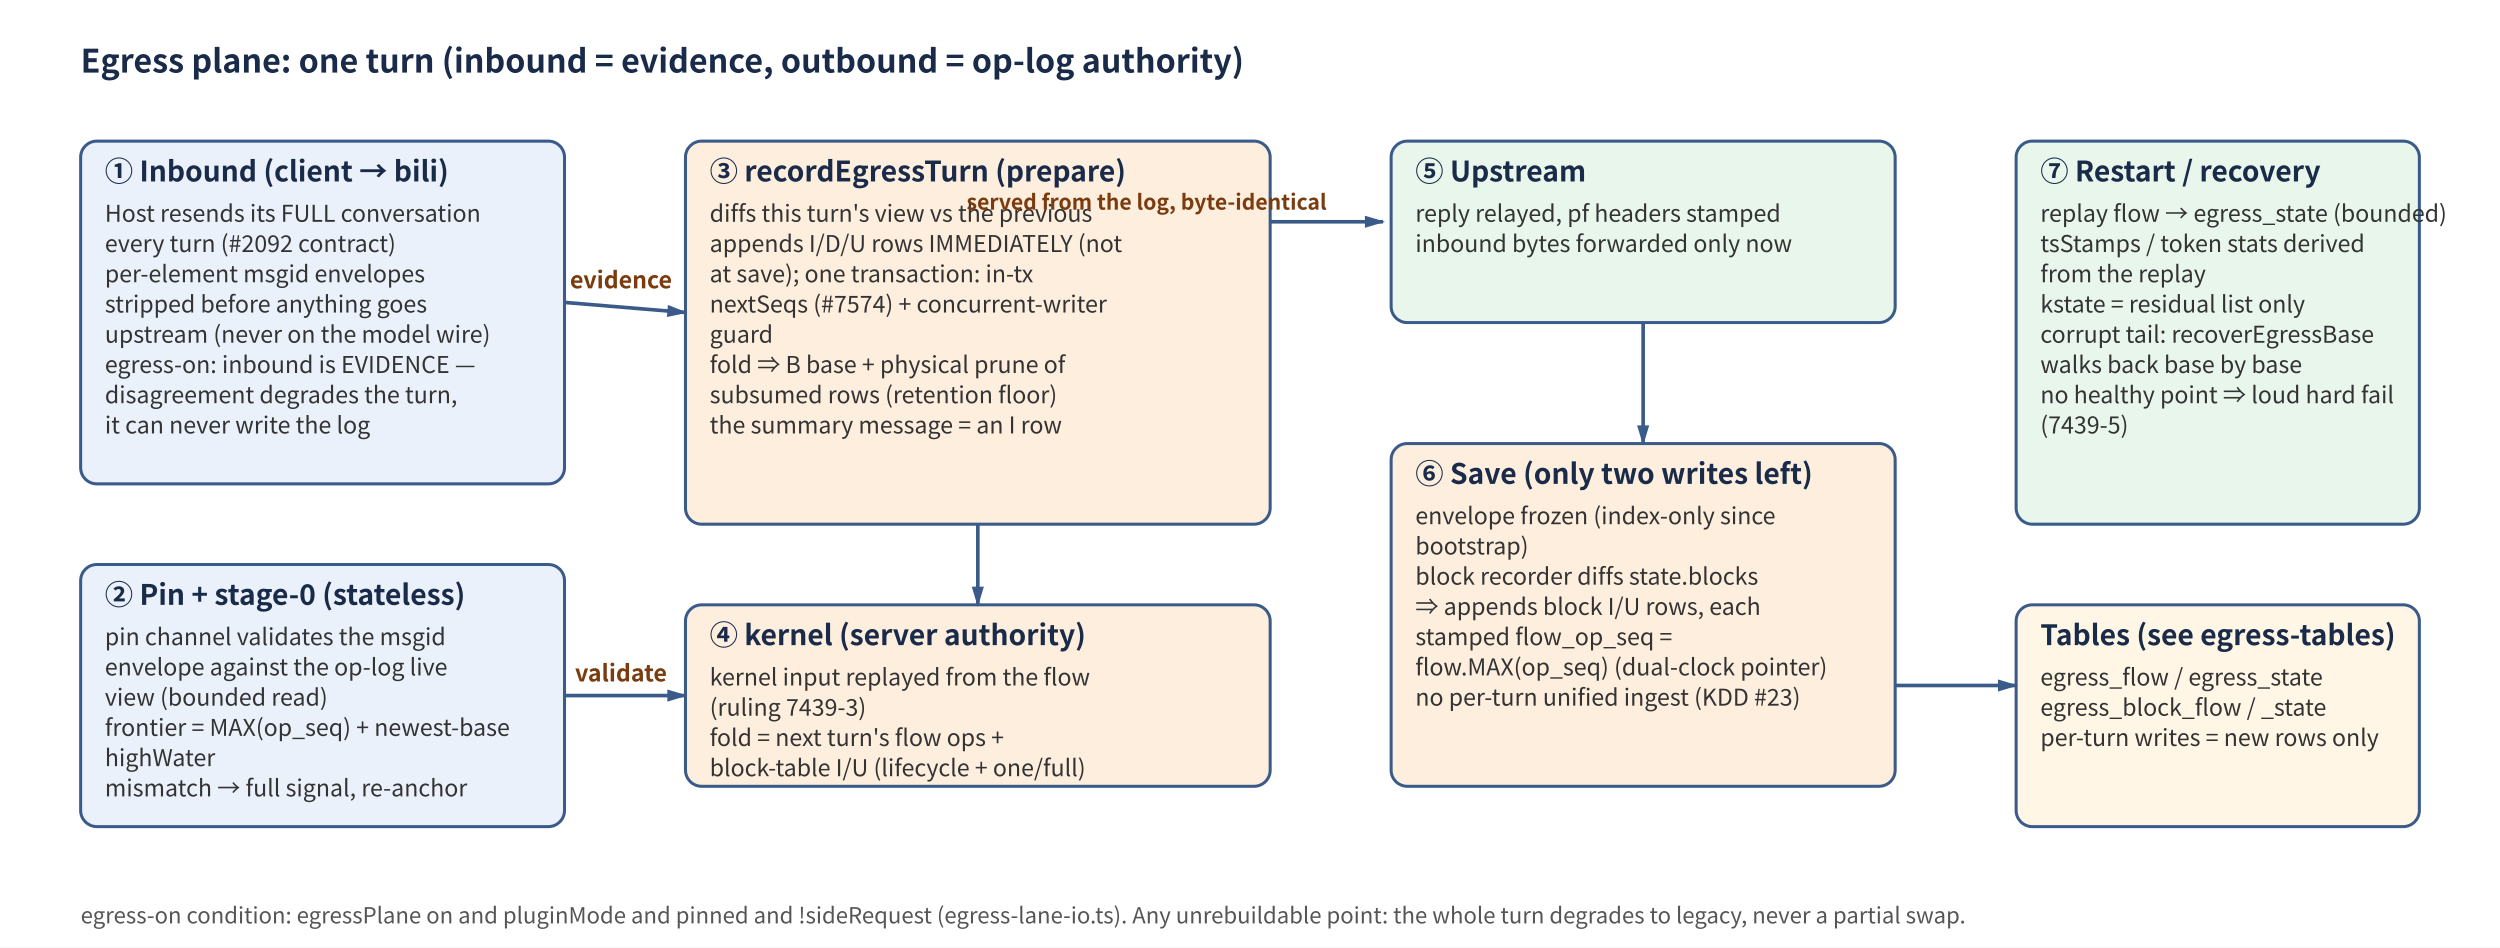
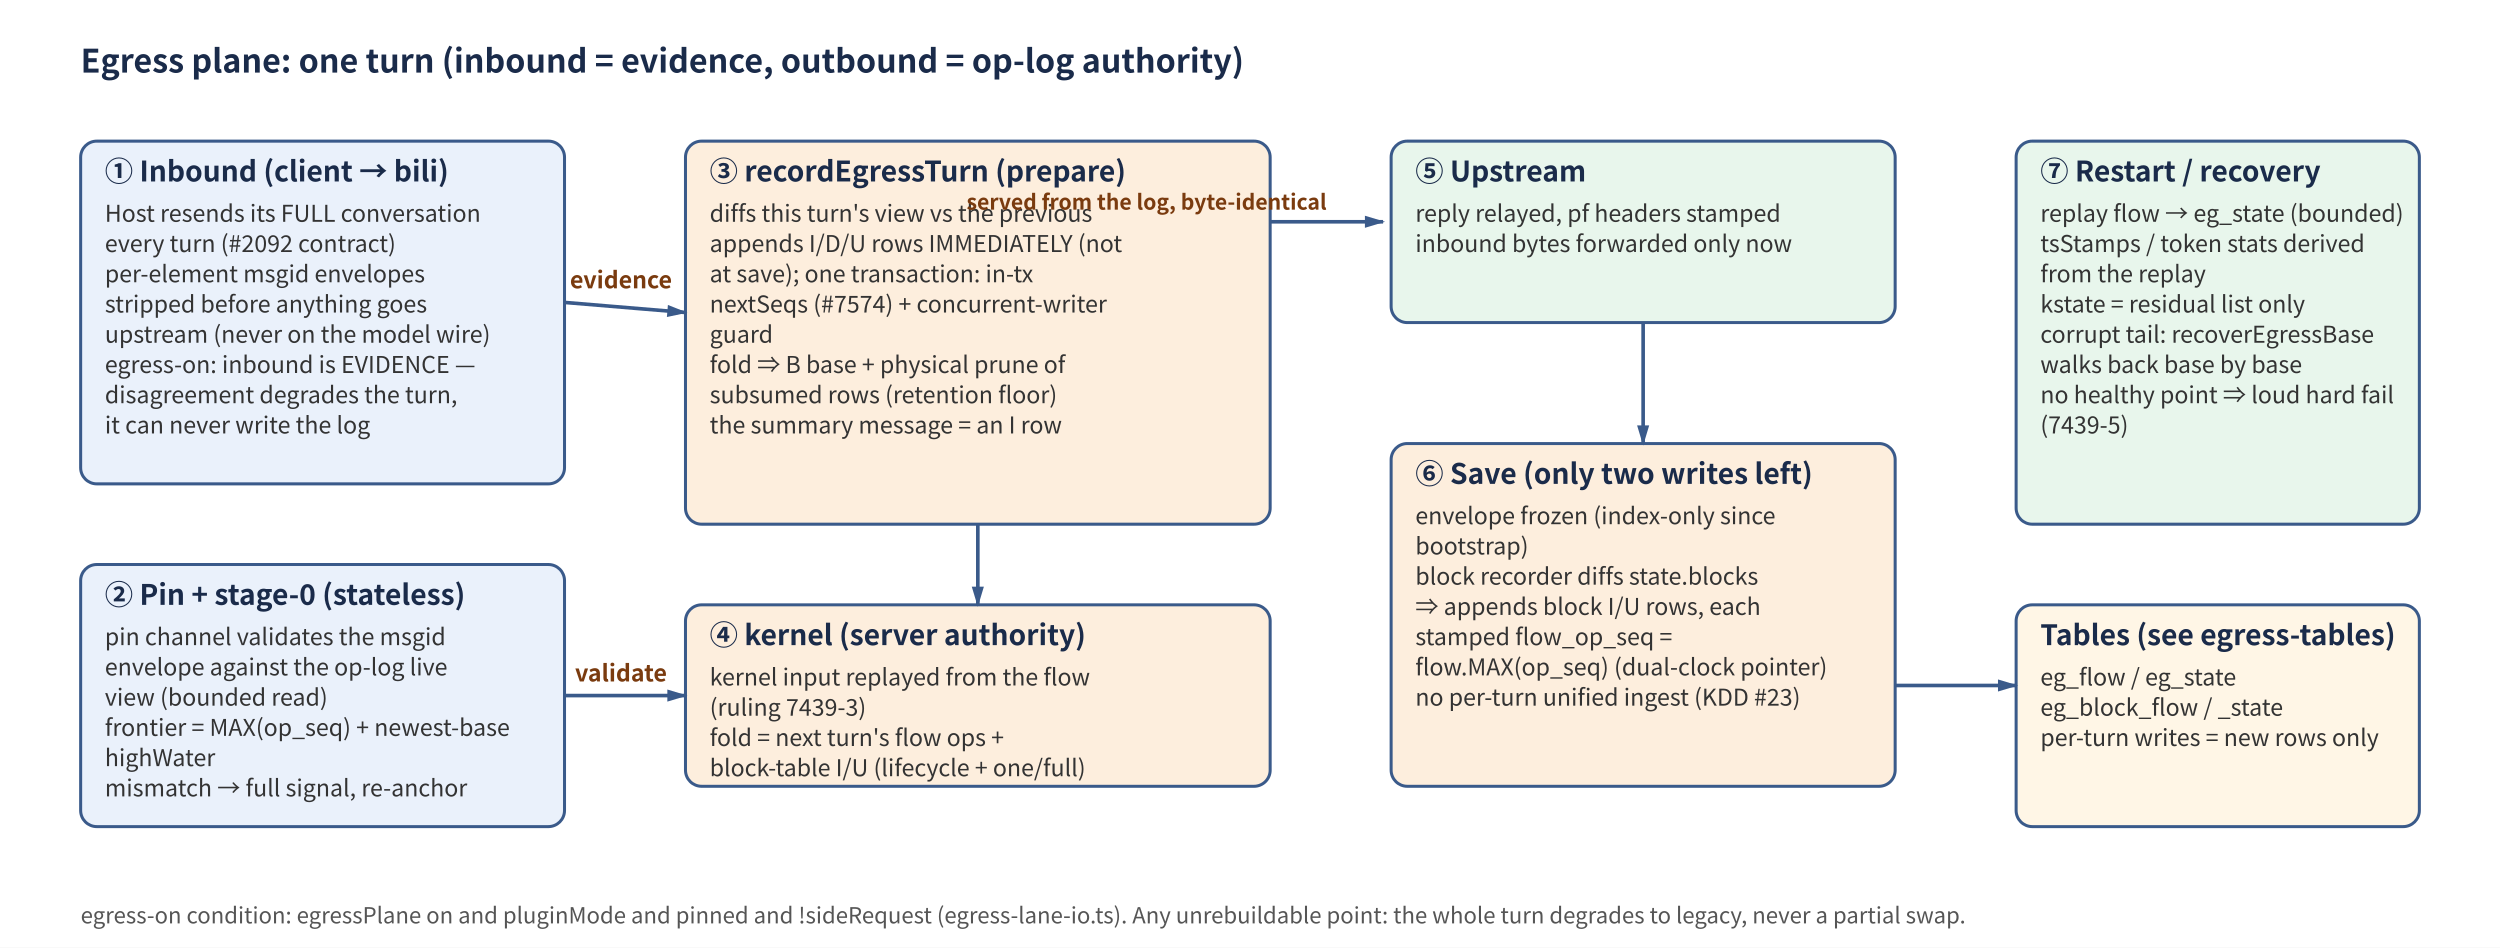
<svg xmlns="http://www.w3.org/2000/svg" width="1240" height="470" viewBox="0 0 1240 470">
  <defs>
    <marker id="ah" markerWidth="10" markerHeight="8" refX="9" refY="3" orient="auto" markerUnits="userSpaceOnUse">
      <path d="M0,0 L10,3 L0,6 z" fill="#3a5a8a" />
    </marker>
  </defs>
  <rect width="1240" height="470" fill="#ffffff" />
  <text x="40" y="36" font-family="Noto Sans CJK SC,Helvetica,Arial,sans-serif" font-size="16" font-weight="bold" fill="#1a2b4a">Egress plane: one turn (inbound = evidence, outbound = op-log authority)</text>
  <rect x="40" y="70" width="240" height="170" rx="8" fill="#eaf1fb" stroke="#3a5a8a" stroke-width="1.5" />
  <text x="52" y="90" font-family="Noto Sans CJK SC,Helvetica,Arial,sans-serif" font-size="14" font-weight="bold" fill="#1a2b4a">① Inbound (client → bili)</text>
  <text x="52" y="110" font-family="Noto Sans CJK SC,Helvetica,Arial,sans-serif" font-size="11.5" fill="#333">Host resends its FULL conversation</text>
  <text x="52" y="125" font-family="Noto Sans CJK SC,Helvetica,Arial,sans-serif" font-size="11.5" fill="#333">every turn (#2092 contract)</text>
  <text x="52" y="140" font-family="Noto Sans CJK SC,Helvetica,Arial,sans-serif" font-size="11.5" fill="#333">per-element msgid envelopes</text>
  <text x="52" y="155" font-family="Noto Sans CJK SC,Helvetica,Arial,sans-serif" font-size="11.5" fill="#333">stripped before anything goes</text>
  <text x="52" y="170" font-family="Noto Sans CJK SC,Helvetica,Arial,sans-serif" font-size="11.5" fill="#333">upstream (never on the model wire)</text>
  <text x="52" y="185" font-family="Noto Sans CJK SC,Helvetica,Arial,sans-serif" font-size="11.5" fill="#333">egress-on: inbound is EVIDENCE —</text>
  <text x="52" y="200" font-family="Noto Sans CJK SC,Helvetica,Arial,sans-serif" font-size="11.5" fill="#333">disagreement degrades the turn,</text>
  <text x="52" y="215" font-family="Noto Sans CJK SC,Helvetica,Arial,sans-serif" font-size="11.5" fill="#333">it can never write the log</text>
  <rect x="40" y="280" width="240" height="130" rx="8" fill="#eaf1fb" stroke="#3a5a8a" stroke-width="1.5" />
  <text x="52" y="300" font-family="Noto Sans CJK SC,Helvetica,Arial,sans-serif" font-size="14" font-weight="bold" fill="#1a2b4a">② Pin + stage-0 (stateless)</text>
  <text x="52" y="320" font-family="Noto Sans CJK SC,Helvetica,Arial,sans-serif" font-size="11.5" fill="#333">pin channel validates the msgid</text>
  <text x="52" y="335" font-family="Noto Sans CJK SC,Helvetica,Arial,sans-serif" font-size="11.5" fill="#333">envelope against the op-log live</text>
  <text x="52" y="350" font-family="Noto Sans CJK SC,Helvetica,Arial,sans-serif" font-size="11.5" fill="#333">view (bounded read)</text>
  <text x="52" y="365" font-family="Noto Sans CJK SC,Helvetica,Arial,sans-serif" font-size="11.5" fill="#333">frontier = MAX(op_seq) + newest-base</text>
  <text x="52" y="380" font-family="Noto Sans CJK SC,Helvetica,Arial,sans-serif" font-size="11.5" fill="#333">highWater</text>
  <text x="52" y="395" font-family="Noto Sans CJK SC,Helvetica,Arial,sans-serif" font-size="11.5" fill="#333">mismatch → full signal, re-anchor</text>
  <rect x="340" y="70" width="290" height="190" rx="8" fill="#fdeedd" stroke="#3a5a8a" stroke-width="1.5" />
  <text x="352" y="90" font-family="Noto Sans CJK SC,Helvetica,Arial,sans-serif" font-size="14" font-weight="bold" fill="#1a2b4a">③ recordEgressTurn (prepare)</text>
  <text x="352" y="110" font-family="Noto Sans CJK SC,Helvetica,Arial,sans-serif" font-size="11.5" fill="#333">diffs this turn's view vs the previous</text>
  <text x="352" y="125" font-family="Noto Sans CJK SC,Helvetica,Arial,sans-serif" font-size="11.5" fill="#333">appends I/D/U rows IMMEDIATELY (not</text>
  <text x="352" y="140" font-family="Noto Sans CJK SC,Helvetica,Arial,sans-serif" font-size="11.5" fill="#333">at save); one transaction: in-tx</text>
  <text x="352" y="155" font-family="Noto Sans CJK SC,Helvetica,Arial,sans-serif" font-size="11.5" fill="#333">nextSeqs (#7574) + concurrent-writer</text>
  <text x="352" y="170" font-family="Noto Sans CJK SC,Helvetica,Arial,sans-serif" font-size="11.5" fill="#333">guard</text>
  <text x="352" y="185" font-family="Noto Sans CJK SC,Helvetica,Arial,sans-serif" font-size="11.5" fill="#333">fold ⇒ B base + physical prune of</text>
  <text x="352" y="200" font-family="Noto Sans CJK SC,Helvetica,Arial,sans-serif" font-size="11.5" fill="#333">subsumed rows (retention floor)</text>
  <text x="352" y="215" font-family="Noto Sans CJK SC,Helvetica,Arial,sans-serif" font-size="11.5" fill="#333">the summary message = an I row</text>
  <rect x="340" y="300" width="290" height="90" rx="8" fill="#fdeedd" stroke="#3a5a8a" stroke-width="1.5" />
  <text x="352" y="320" font-family="Noto Sans CJK SC,Helvetica,Arial,sans-serif" font-size="14" font-weight="bold" fill="#1a2b4a">④ kernel (server authority)</text>
  <text x="352" y="340" font-family="Noto Sans CJK SC,Helvetica,Arial,sans-serif" font-size="11.5" fill="#333">kernel input replayed from the flow</text>
  <text x="352" y="355" font-family="Noto Sans CJK SC,Helvetica,Arial,sans-serif" font-size="11.5" fill="#333">(ruling 7439-3)</text>
  <text x="352" y="370" font-family="Noto Sans CJK SC,Helvetica,Arial,sans-serif" font-size="11.5" fill="#333">fold = next turn's flow ops +</text>
  <text x="352" y="385" font-family="Noto Sans CJK SC,Helvetica,Arial,sans-serif" font-size="11.5" fill="#333">block-table I/U (lifecycle + one/full)</text>
  <rect x="690" y="70" width="250" height="90" rx="8" fill="#e8f6ec" stroke="#3a5a8a" stroke-width="1.5" />
  <text x="702" y="90" font-family="Noto Sans CJK SC,Helvetica,Arial,sans-serif" font-size="14" font-weight="bold" fill="#1a2b4a">⑤ Upstream</text>
  <text x="702" y="110" font-family="Noto Sans CJK SC,Helvetica,Arial,sans-serif" font-size="11.5" fill="#333">reply relayed, pf headers stamped</text>
  <text x="702" y="125" font-family="Noto Sans CJK SC,Helvetica,Arial,sans-serif" font-size="11.5" fill="#333">inbound bytes forwarded only now</text>
  <rect x="690" y="220" width="250" height="170" rx="8" fill="#fdeedd" stroke="#3a5a8a" stroke-width="1.5" />
  <text x="702" y="240" font-family="Noto Sans CJK SC,Helvetica,Arial,sans-serif" font-size="14" font-weight="bold" fill="#1a2b4a">⑥ Save (only two writes left)</text>
  <text x="702" y="260" font-family="Noto Sans CJK SC,Helvetica,Arial,sans-serif" font-size="11.5" fill="#333">envelope frozen (index-only since</text>
  <text x="702" y="275" font-family="Noto Sans CJK SC,Helvetica,Arial,sans-serif" font-size="11.5" fill="#333">bootstrap)</text>
  <text x="702" y="290" font-family="Noto Sans CJK SC,Helvetica,Arial,sans-serif" font-size="11.5" fill="#333">block recorder diffs state.blocks</text>
  <text x="702" y="305" font-family="Noto Sans CJK SC,Helvetica,Arial,sans-serif" font-size="11.5" fill="#333">⇒ appends block I/U rows, each</text>
  <text x="702" y="320" font-family="Noto Sans CJK SC,Helvetica,Arial,sans-serif" font-size="11.5" fill="#333">stamped flow_op_seq =</text>
  <text x="702" y="335" font-family="Noto Sans CJK SC,Helvetica,Arial,sans-serif" font-size="11.5" fill="#333">flow.MAX(op_seq) (dual-clock pointer)</text>
  <text x="702" y="350" font-family="Noto Sans CJK SC,Helvetica,Arial,sans-serif" font-size="11.5" fill="#333">no per-turn unified ingest (KDD #23)</text>
  <rect x="1000" y="70" width="200" height="190" rx="8" fill="#e8f6ec" stroke="#3a5a8a" stroke-width="1.5" />
  <text x="1012" y="90" font-family="Noto Sans CJK SC,Helvetica,Arial,sans-serif" font-size="14" font-weight="bold" fill="#1a2b4a">⑦ Restart / recovery</text>
-   <text x="1012" y="110" font-family="Noto Sans CJK SC,Helvetica,Arial,sans-serif" font-size="11.5" fill="#333">replay flow → egress_state (bounded)</text>
+   <text x="1012" y="110" font-family="Noto Sans CJK SC,Helvetica,Arial,sans-serif" font-size="11.5" fill="#333">replay flow → eg_state (bounded)</text>
  <text x="1012" y="125" font-family="Noto Sans CJK SC,Helvetica,Arial,sans-serif" font-size="11.5" fill="#333">tsStamps / token stats derived</text>
  <text x="1012" y="140" font-family="Noto Sans CJK SC,Helvetica,Arial,sans-serif" font-size="11.5" fill="#333">from the replay</text>
  <text x="1012" y="155" font-family="Noto Sans CJK SC,Helvetica,Arial,sans-serif" font-size="11.5" fill="#333">kstate = residual list only</text>
  <text x="1012" y="170" font-family="Noto Sans CJK SC,Helvetica,Arial,sans-serif" font-size="11.5" fill="#333">corrupt tail: recoverEgressBase</text>
  <text x="1012" y="185" font-family="Noto Sans CJK SC,Helvetica,Arial,sans-serif" font-size="11.5" fill="#333">walks back base by base</text>
  <text x="1012" y="200" font-family="Noto Sans CJK SC,Helvetica,Arial,sans-serif" font-size="11.5" fill="#333">no healthy point ⇒ loud hard fail</text>
  <text x="1012" y="215" font-family="Noto Sans CJK SC,Helvetica,Arial,sans-serif" font-size="11.5" fill="#333">(7439-5)</text>
  <rect x="1000" y="300" width="200" height="110" rx="8" fill="#fff6e6" stroke="#3a5a8a" stroke-width="1.5" />
  <text x="1012" y="320" font-family="Noto Sans CJK SC,Helvetica,Arial,sans-serif" font-size="14" font-weight="bold" fill="#1a2b4a">Tables (see egress-tables)</text>
-   <text x="1012" y="340" font-family="Noto Sans CJK SC,Helvetica,Arial,sans-serif" font-size="11.5" fill="#333">egress_flow / egress_state</text>
-   <text x="1012" y="355" font-family="Noto Sans CJK SC,Helvetica,Arial,sans-serif" font-size="11.5" fill="#333">egress_block_flow / _state</text>
+   <text x="1012" y="340" font-family="Noto Sans CJK SC,Helvetica,Arial,sans-serif" font-size="11.5" fill="#333">eg_flow / eg_state</text>
+   <text x="1012" y="355" font-family="Noto Sans CJK SC,Helvetica,Arial,sans-serif" font-size="11.5" fill="#333">eg_block_flow / _state</text>
  <text x="1012" y="370" font-family="Noto Sans CJK SC,Helvetica,Arial,sans-serif" font-size="11.5" fill="#333">per-turn writes = new rows only</text>
  <line x1="280" y1="150" x2="340" y2="155" stroke="#3a5a8a" stroke-width="1.8" marker-end="url(#ah)" />
  <text x="308" y="143" font-family="Noto Sans CJK SC,Helvetica,Arial,sans-serif" font-size="11.5" fill="#7a3b0f" text-anchor="middle" font-weight="bold">evidence</text>
  <line x1="280" y1="345" x2="340" y2="345" stroke="#3a5a8a" stroke-width="1.8" marker-end="url(#ah)" />
  <text x="308" y="338" font-family="Noto Sans CJK SC,Helvetica,Arial,sans-serif" font-size="11.5" fill="#7a3b0f" text-anchor="middle" font-weight="bold">validate</text>
  <line x1="485" y1="260" x2="485" y2="300" stroke="#3a5a8a" stroke-width="1.8" marker-end="url(#ah)" />
  <line x1="630" y1="110" x2="686" y2="110" stroke="#3a5a8a" stroke-width="1.8" marker-end="url(#ah)" />
  <text x="658" y="104" font-family="Noto Sans CJK SC,Helvetica,Arial,sans-serif" font-size="10.5" fill="#7a3b0f" text-anchor="end" font-weight="bold">served from the log, byte-identical</text>
  <line x1="815" y1="160" x2="815" y2="220" stroke="#3a5a8a" stroke-width="1.8" marker-end="url(#ah)" />
  <line x1="940" y1="340" x2="1000" y2="340" stroke="#3a5a8a" stroke-width="1.8" marker-end="url(#ah)" />
  <text x="40" y="458" font-family="Noto Sans CJK SC,Helvetica,Arial,sans-serif" font-size="11" fill="#555">egress-on condition: egressPlane on and pluginMode and pinned and !sideRequest (egress-lane-io.ts). Any unrebuildable point: the whole turn degrades to legacy, never a partial swap.</text>
</svg>
